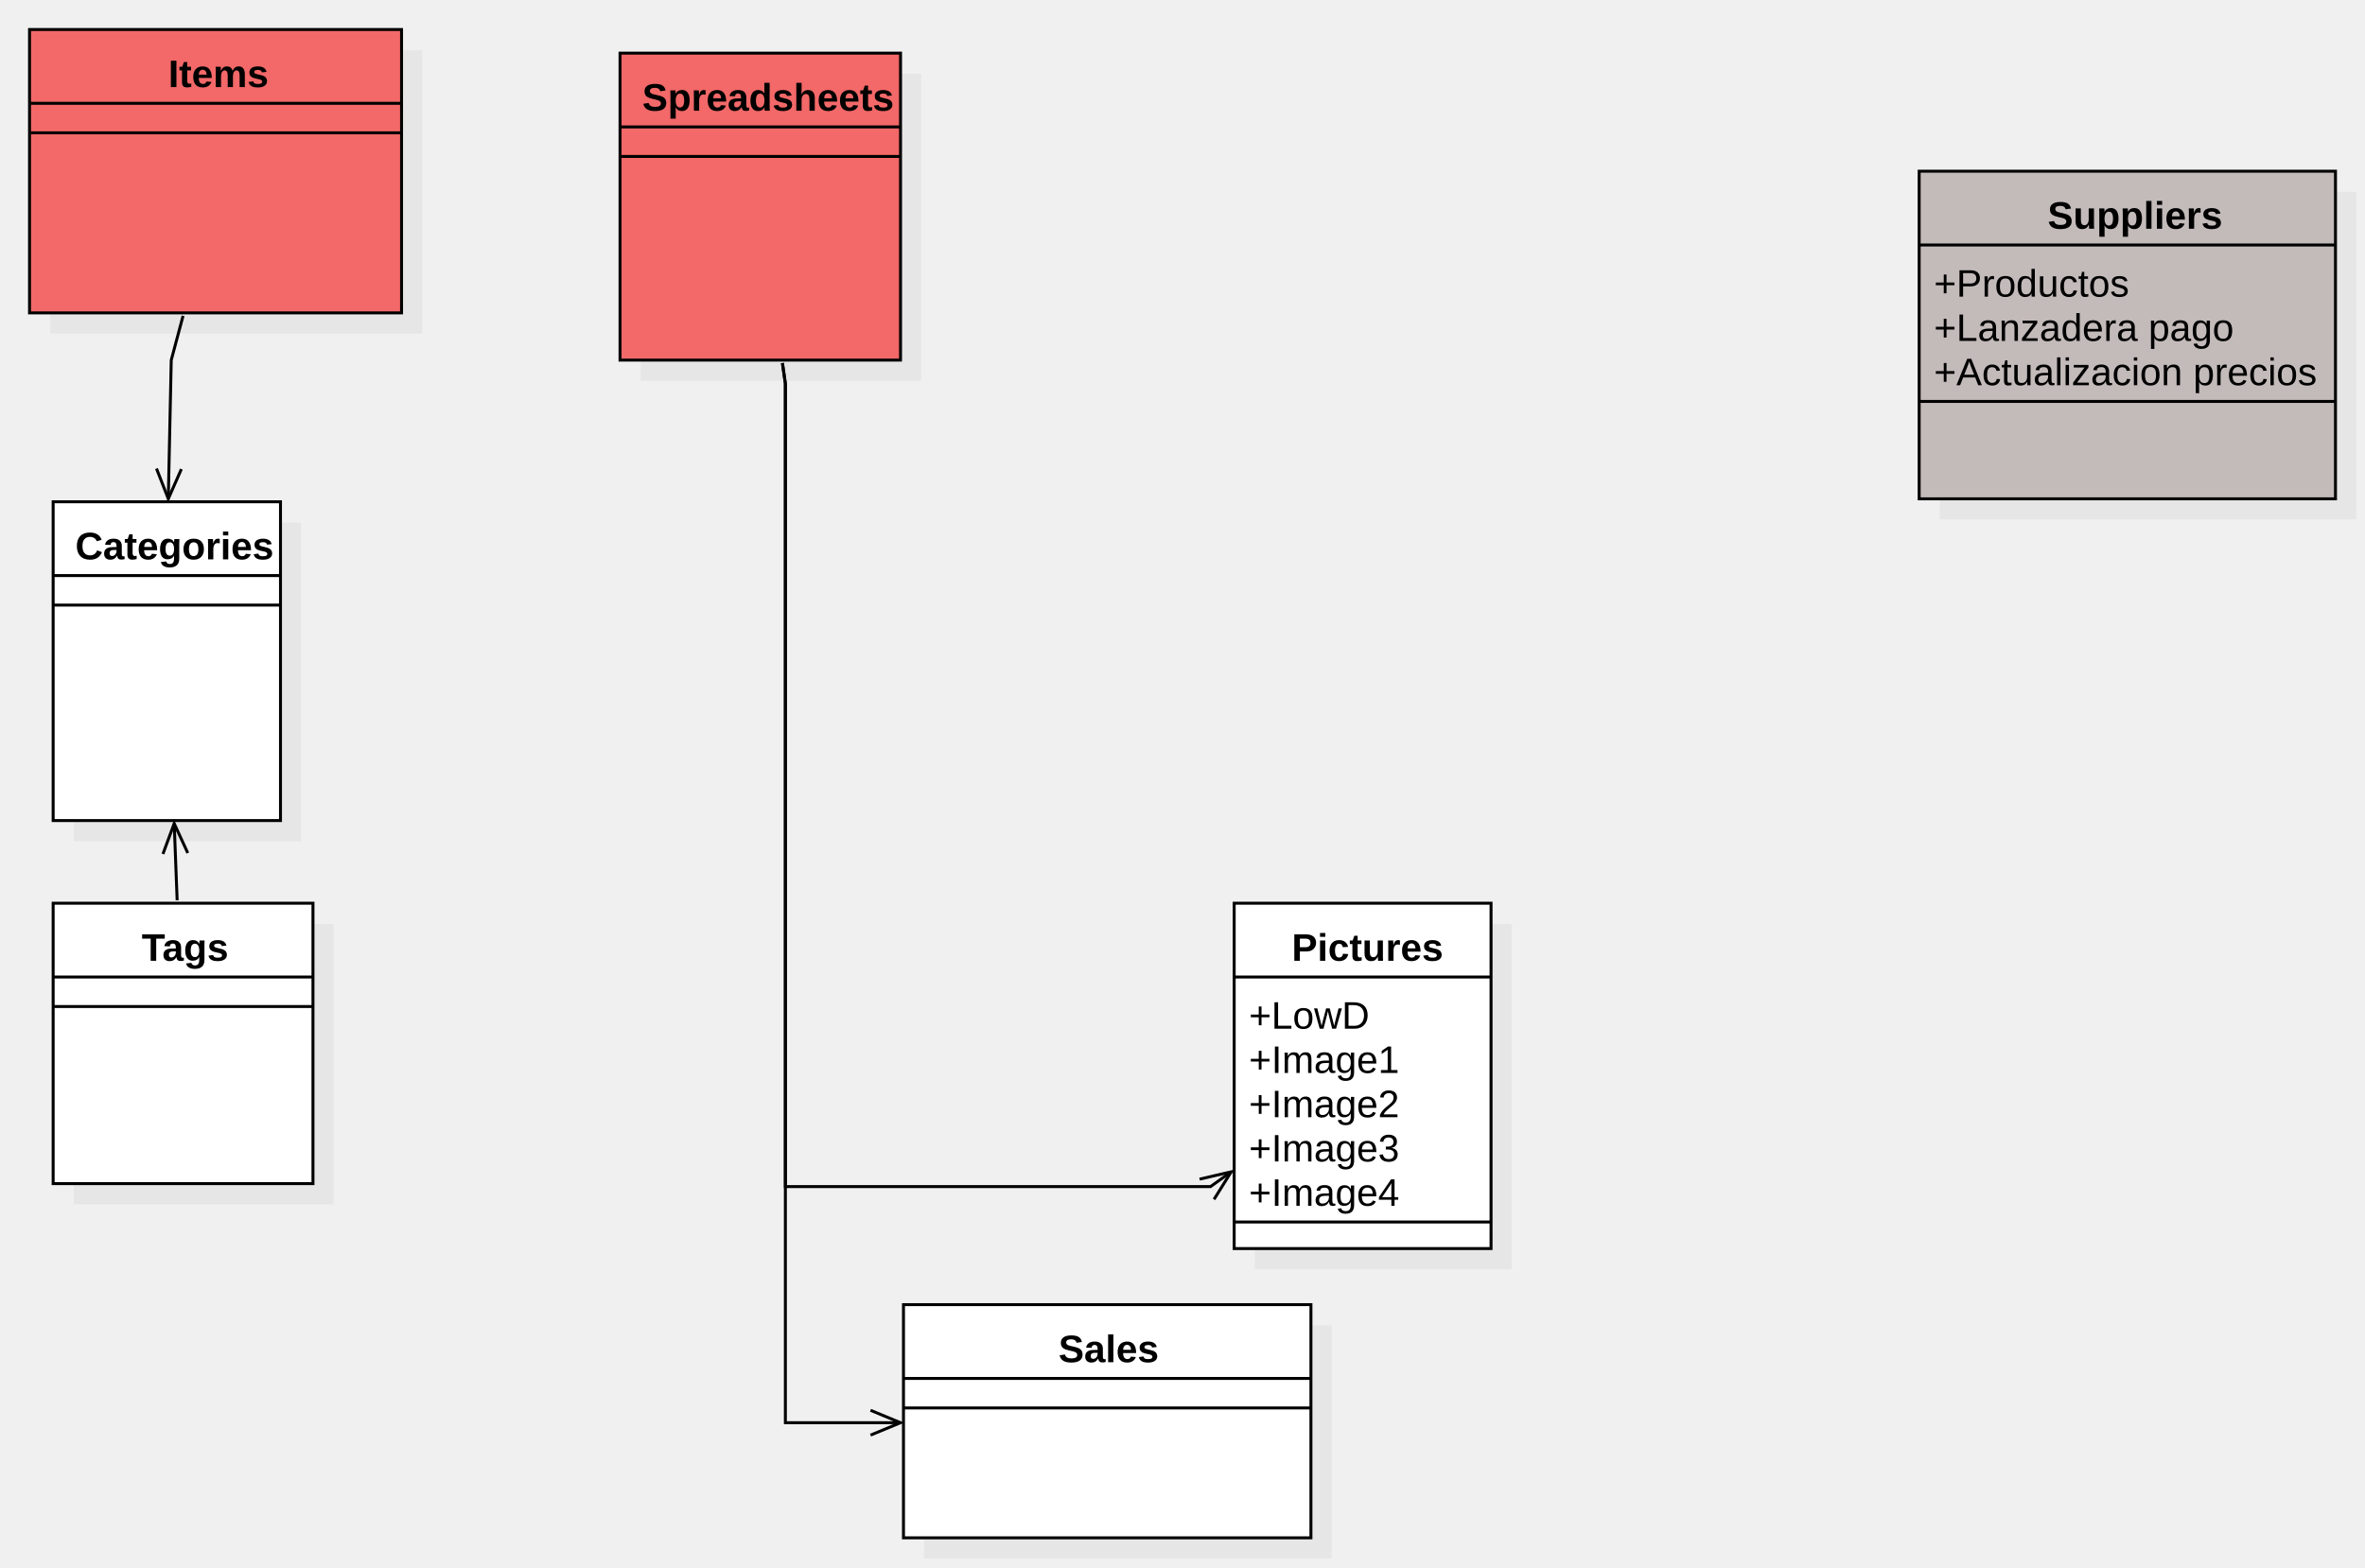
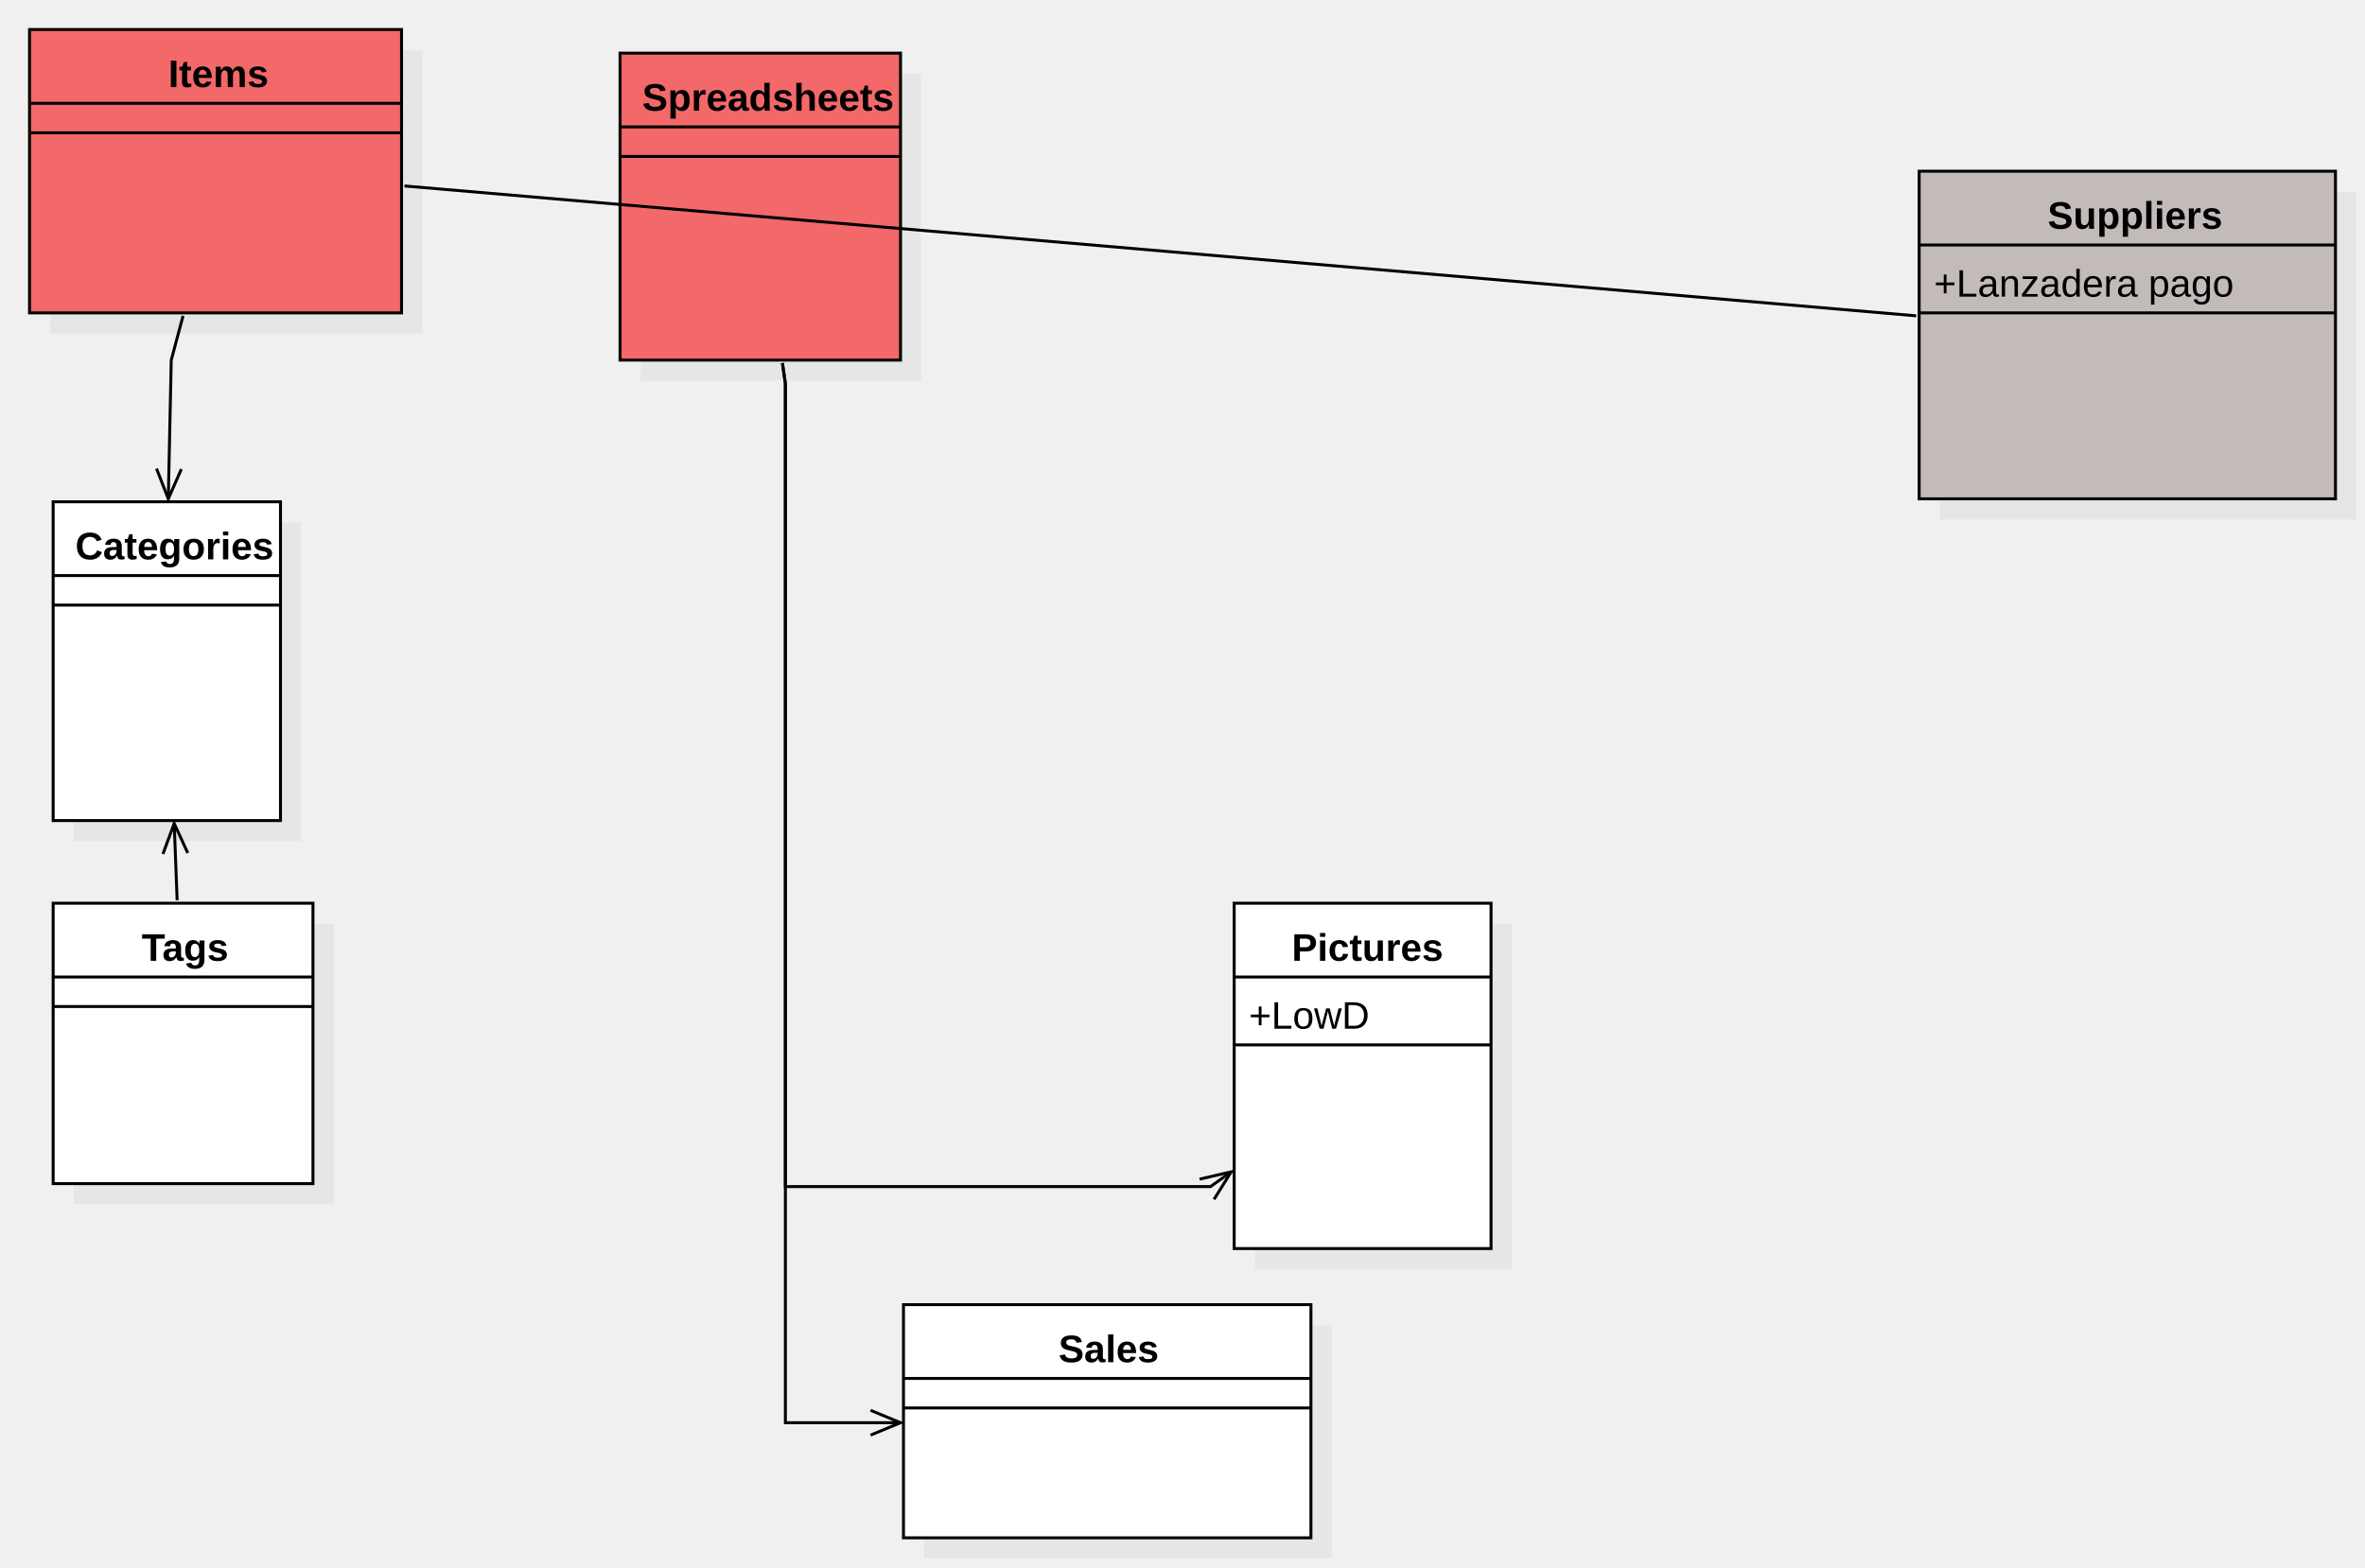
<svg xmlns="http://www.w3.org/2000/svg" version="1.1" width="801" height="531">
  <defs />
  <g>
    <g transform="translate(-38,-14) scale(1,1)">
      <rect fill="#C0C0C0" stroke="none" x="255" y="39" width="95" height="104" opacity="0.2" />
    </g>
    <g transform="translate(-38,-14) scale(1,1)">
      <rect fill="#f36868" stroke="none" x="248" y="32" width="95" height="104" />
    </g>
    <g transform="translate(-38,-14) scale(1,1)">
      <path fill="none" stroke="#000000" d="M 248 32 L 343 32 L 343 136 L 248 136 L 248 32 Z Z" stroke-miterlimit="10" />
    </g>
    <g transform="translate(-38,-14) scale(1,1)">
      <path fill="none" stroke="#000000" d="M 248 57 L 343 57" stroke-miterlimit="10" />
    </g>
    <g transform="translate(-38,-14) scale(1,1)">
      <path fill="none" stroke="#000000" d="M 248 67 L 343 67" stroke-miterlimit="10" />
    </g>
    <g transform="translate(-38,-14) scale(1,1)">
      <g>
        <path fill="none" stroke="none" />
        <text fill="#000000" stroke="none" font-family="Arial" font-size="13px" font-style="normal" font-weight="bold" text-decoration="none" x="255.5" y="51.5">Spreadsheets</text>
      </g>
    </g>
    <g transform="translate(-38,-14) scale(1,1)">
      <rect fill="#C0C0C0" stroke="none" x="351" y="463" width="138" height="79" opacity="0.2" />
    </g>
    <g transform="translate(-38,-14) scale(1,1)">
      <rect fill="#ffffff" stroke="none" x="344" y="456" width="138" height="79" />
    </g>
    <g transform="translate(-38,-14) scale(1,1)">
      <path fill="none" stroke="#000000" d="M 344 456 L 482 456 L 482 535 L 344 535 L 344 456 Z Z" stroke-miterlimit="10" />
    </g>
    <g transform="translate(-38,-14) scale(1,1)">
      <path fill="none" stroke="#000000" d="M 344 481 L 482 481" stroke-miterlimit="10" />
    </g>
    <g transform="translate(-38,-14) scale(1,1)">
      <path fill="none" stroke="#000000" d="M 344 491 L 482 491" stroke-miterlimit="10" />
    </g>
    <g transform="translate(-38,-14) scale(1,1)">
      <g>
        <path fill="none" stroke="none" />
        <text fill="#000000" stroke="none" font-family="Arial" font-size="13px" font-style="normal" font-weight="bold" text-decoration="none" x="396.5" y="475.5">Sales</text>
      </g>
    </g>
    <g transform="translate(-38,-14) scale(1,1)">
      <rect fill="#C0C0C0" stroke="none" x="55" y="31" width="126" height="96" opacity="0.2" />
    </g>
    <g transform="translate(-38,-14) scale(1,1)">
      <rect fill="#f36868" stroke="none" x="48" y="24" width="126" height="96" />
    </g>
    <g transform="translate(-38,-14) scale(1,1)">
      <path fill="none" stroke="#000000" d="M 48 24 L 174 24 L 174 120 L 48 120 L 48 24 Z Z" stroke-miterlimit="10" />
    </g>
    <g transform="translate(-38,-14) scale(1,1)">
      <path fill="none" stroke="#000000" d="M 48 49 L 174 49" stroke-miterlimit="10" />
    </g>
    <g transform="translate(-38,-14) scale(1,1)">
      <path fill="none" stroke="#000000" d="M 48 59 L 174 59" stroke-miterlimit="10" />
    </g>
    <g transform="translate(-38,-14) scale(1,1)">
      <g>
        <path fill="none" stroke="none" />
        <text fill="#000000" stroke="none" font-family="Arial" font-size="13px" font-style="normal" font-weight="bold" text-decoration="none" x="95" y="43.5">Items</text>
      </g>
    </g>
    <g transform="translate(-38,-14) scale(1,1)">
      <rect fill="#C0C0C0" stroke="none" x="63" y="327" width="88" height="95" opacity="0.2" />
    </g>
    <g transform="translate(-38,-14) scale(1,1)">
      <rect fill="#ffffff" stroke="none" x="56" y="320" width="88" height="95" />
    </g>
    <g transform="translate(-38,-14) scale(1,1)">
      <path fill="none" stroke="#000000" d="M 56 320 L 144 320 L 144 415 L 56 415 L 56 320 Z Z" stroke-miterlimit="10" />
    </g>
    <g transform="translate(-38,-14) scale(1,1)">
      <path fill="none" stroke="#000000" d="M 56 345 L 144 345" stroke-miterlimit="10" />
    </g>
    <g transform="translate(-38,-14) scale(1,1)">
      <path fill="none" stroke="#000000" d="M 56 355 L 144 355" stroke-miterlimit="10" />
    </g>
    <g transform="translate(-38,-14) scale(1,1)">
      <g>
        <path fill="none" stroke="none" />
        <text fill="#000000" stroke="none" font-family="Arial" font-size="13px" font-style="normal" font-weight="bold" text-decoration="none" x="86" y="339.5">Tags</text>
      </g>
    </g>
    <g transform="translate(-38,-14) scale(1,1)">
      <rect fill="#C0C0C0" stroke="none" x="695" y="79" width="141" height="111" opacity="0.2" />
    </g>
    <g transform="translate(-38,-14) scale(1,1)">
      <rect fill="#c3baba" stroke="none" x="688" y="72" width="141" height="111" />
    </g>
    <g transform="translate(-38,-14) scale(1,1)">
      <path fill="none" stroke="#000000" d="M 688 72 L 829 72 L 829 183 L 688 183 L 688 72 Z Z" stroke-miterlimit="10" />
    </g>
    <g transform="translate(-38,-14) scale(1,1)">
      <path fill="none" stroke="#000000" d="M 688 97 L 829 97" stroke-miterlimit="10" />
    </g>
    <g transform="translate(-38,-14) scale(1,1)">
-       <path fill="none" stroke="#000000" d="M 688 150 L 829 150" stroke-miterlimit="10" />
+       <path fill="none" stroke="#000000" d="M 688 120 L 829 120" stroke-miterlimit="10" />
    </g>
    <g transform="translate(-38,-14) scale(1,1)">
      <g>
        <path fill="none" stroke="none" />
        <text fill="#000000" stroke="none" font-family="Arial" font-size="13px" font-style="normal" font-weight="bold" text-decoration="none" x="731.5" y="91.5">Suppliers</text>
      </g>
    </g>
    <g transform="translate(-38,-14) scale(1,1)">
      <g>
        <path fill="none" stroke="none" />
-         <text fill="#000000" stroke="none" font-family="Arial" font-size="13px" font-style="normal" font-weight="normal" text-decoration="none" x="693" y="114.5">+Productos</text>
-       </g>
-     </g>
-     <g transform="translate(-38,-14) scale(1,1)">
-       <g>
-         <path fill="none" stroke="none" />
-         <text fill="#000000" stroke="none" font-family="Arial" font-size="13px" font-style="normal" font-weight="normal" text-decoration="none" x="693" y="129.5">+Lanzadera pago</text>
-       </g>
-     </g>
-     <g transform="translate(-38,-14) scale(1,1)">
-       <g>
-         <path fill="none" stroke="none" />
-         <text fill="#000000" stroke="none" font-family="Arial" font-size="13px" font-style="normal" font-weight="normal" text-decoration="none" x="693" y="144.5">+Actualizacion precios</text>
+         <text fill="#000000" stroke="none" font-family="Arial" font-size="13px" font-style="normal" font-weight="normal" text-decoration="none" x="693" y="114.5">+Lanzadera pago</text>
      </g>
    </g>
    <g transform="translate(-38,-14) scale(1,1)">
      <rect fill="#C0C0C0" stroke="none" x="63" y="191" width="77" height="108" opacity="0.2" />
    </g>
    <g transform="translate(-38,-14) scale(1,1)">
      <rect fill="#ffffff" stroke="none" x="56" y="184" width="77" height="108" />
    </g>
    <g transform="translate(-38,-14) scale(1,1)">
      <path fill="none" stroke="#000000" d="M 56 184 L 133 184 L 133 292 L 56 292 L 56 184 Z Z" stroke-miterlimit="10" />
    </g>
    <g transform="translate(-38,-14) scale(1,1)">
      <path fill="none" stroke="#000000" d="M 56 209 L 133 209" stroke-miterlimit="10" />
    </g>
    <g transform="translate(-38,-14) scale(1,1)">
      <path fill="none" stroke="#000000" d="M 56 219 L 133 219" stroke-miterlimit="10" />
    </g>
    <g transform="translate(-38,-14) scale(1,1)">
      <g>
        <path fill="none" stroke="none" />
        <text fill="#000000" stroke="none" font-family="Arial" font-size="13px" font-style="normal" font-weight="bold" text-decoration="none" x="63.5" y="203.5">Categories</text>
      </g>
    </g>
    <g transform="translate(-38,-14) scale(1,1)">
      <path fill="none" stroke="#000000" d="M 100 121 L 96 136 L 95 183" stroke-miterlimit="10" />
    </g>
    <g transform="translate(-38,-14) scale(1,1)">
      <path fill="none" stroke="#000000" d="M 91.008 172.75 L 95 183 L 99.425 172.929" stroke-miterlimit="10" />
    </g>
    <g transform="translate(-38,-14) scale(1,1)">
      <path fill="none" stroke="#000000" d="M 98 319 L 97 293" stroke-miterlimit="10" />
    </g>
    <g transform="translate(-38,-14) scale(1,1)">
      <path fill="none" stroke="#000000" d="M 101.597 302.993 L 97 293 L 93.184 303.317" stroke-miterlimit="10" />
    </g>
    <g transform="translate(-38,-14) scale(1,1)">
      <path fill="none" stroke="#000000" d="M 303 137 L 304 144 L 304 496 L 343 496" stroke-miterlimit="10" />
    </g>
    <g transform="translate(-38,-14) scale(1,1)">
      <path fill="none" stroke="#000000" d="M 332.837 500.21 L 343 496 L 332.837 491.79" stroke-miterlimit="10" />
    </g>
    <g transform="translate(-38,-14) scale(1,1)">
      <rect fill="#C0C0C0" stroke="none" x="463" y="327" width="87" height="117" opacity="0.2" />
    </g>
    <g transform="translate(-38,-14) scale(1,1)">
      <rect fill="#ffffff" stroke="none" x="456" y="320" width="87" height="117" />
    </g>
    <g transform="translate(-38,-14) scale(1,1)">
      <path fill="none" stroke="#000000" d="M 456 320 L 543 320 L 543 437 L 456 437 L 456 320 Z Z" stroke-miterlimit="10" />
    </g>
    <g transform="translate(-38,-14) scale(1,1)">
      <path fill="none" stroke="#000000" d="M 456 345 L 543 345" stroke-miterlimit="10" />
    </g>
    <g transform="translate(-38,-14) scale(1,1)">
-       <path fill="none" stroke="#000000" d="M 456 428 L 543 428" stroke-miterlimit="10" />
+       <path fill="none" stroke="#000000" d="M 456 368 L 543 368" stroke-miterlimit="10" />
    </g>
    <g transform="translate(-38,-14) scale(1,1)">
      <g>
        <path fill="none" stroke="none" />
        <text fill="#000000" stroke="none" font-family="Arial" font-size="13px" font-style="normal" font-weight="bold" text-decoration="none" x="475.5" y="339.5">Pictures</text>
      </g>
    </g>
    <g transform="translate(-38,-14) scale(1,1)">
      <g>
        <path fill="none" stroke="none" />
        <text fill="#000000" stroke="none" font-family="Arial" font-size="13px" font-style="normal" font-weight="normal" text-decoration="none" x="461" y="362.5">+LowD</text>
      </g>
    </g>
    <g transform="translate(-38,-14) scale(1,1)">
-       <g>
-         <path fill="none" stroke="none" />
-         <text fill="#000000" stroke="none" font-family="Arial" font-size="13px" font-style="normal" font-weight="normal" text-decoration="none" x="461" y="377.5">+Image1</text>
-       </g>
-     </g>
-     <g transform="translate(-38,-14) scale(1,1)">
-       <g>
-         <path fill="none" stroke="none" />
-         <text fill="#000000" stroke="none" font-family="Arial" font-size="13px" font-style="normal" font-weight="normal" text-decoration="none" x="461" y="392.5">+Image2</text>
-       </g>
-     </g>
-     <g transform="translate(-38,-14) scale(1,1)">
-       <g>
-         <path fill="none" stroke="none" />
-         <text fill="#000000" stroke="none" font-family="Arial" font-size="13px" font-style="normal" font-weight="normal" text-decoration="none" x="461" y="407.5">+Image3</text>
-       </g>
-     </g>
-     <g transform="translate(-38,-14) scale(1,1)">
-       <g>
-         <path fill="none" stroke="none" />
-         <text fill="#000000" stroke="none" font-family="Arial" font-size="13px" font-style="normal" font-weight="normal" text-decoration="none" x="461" y="422.5">+Image4</text>
-       </g>
-     </g>
-     <g transform="translate(-38,-14) scale(1,1)">
      <path fill="none" stroke="#000000" d="M 303 137 L 304 144 L 304 416 L 448 416 L 455 411" stroke-miterlimit="10" />
    </g>
    <g transform="translate(-38,-14) scale(1,1)">
      <path fill="none" stroke="#000000" d="M 449.177 420.332 L 455 411 L 444.284 413.482" stroke-miterlimit="10" />
    </g>
+     <g transform="translate(-38,-14) scale(1,1)">
+       <path fill="none" stroke="#000000" d="M 687 121 L 175 77" stroke-miterlimit="10" />
+     </g>
  </g>
</svg>
